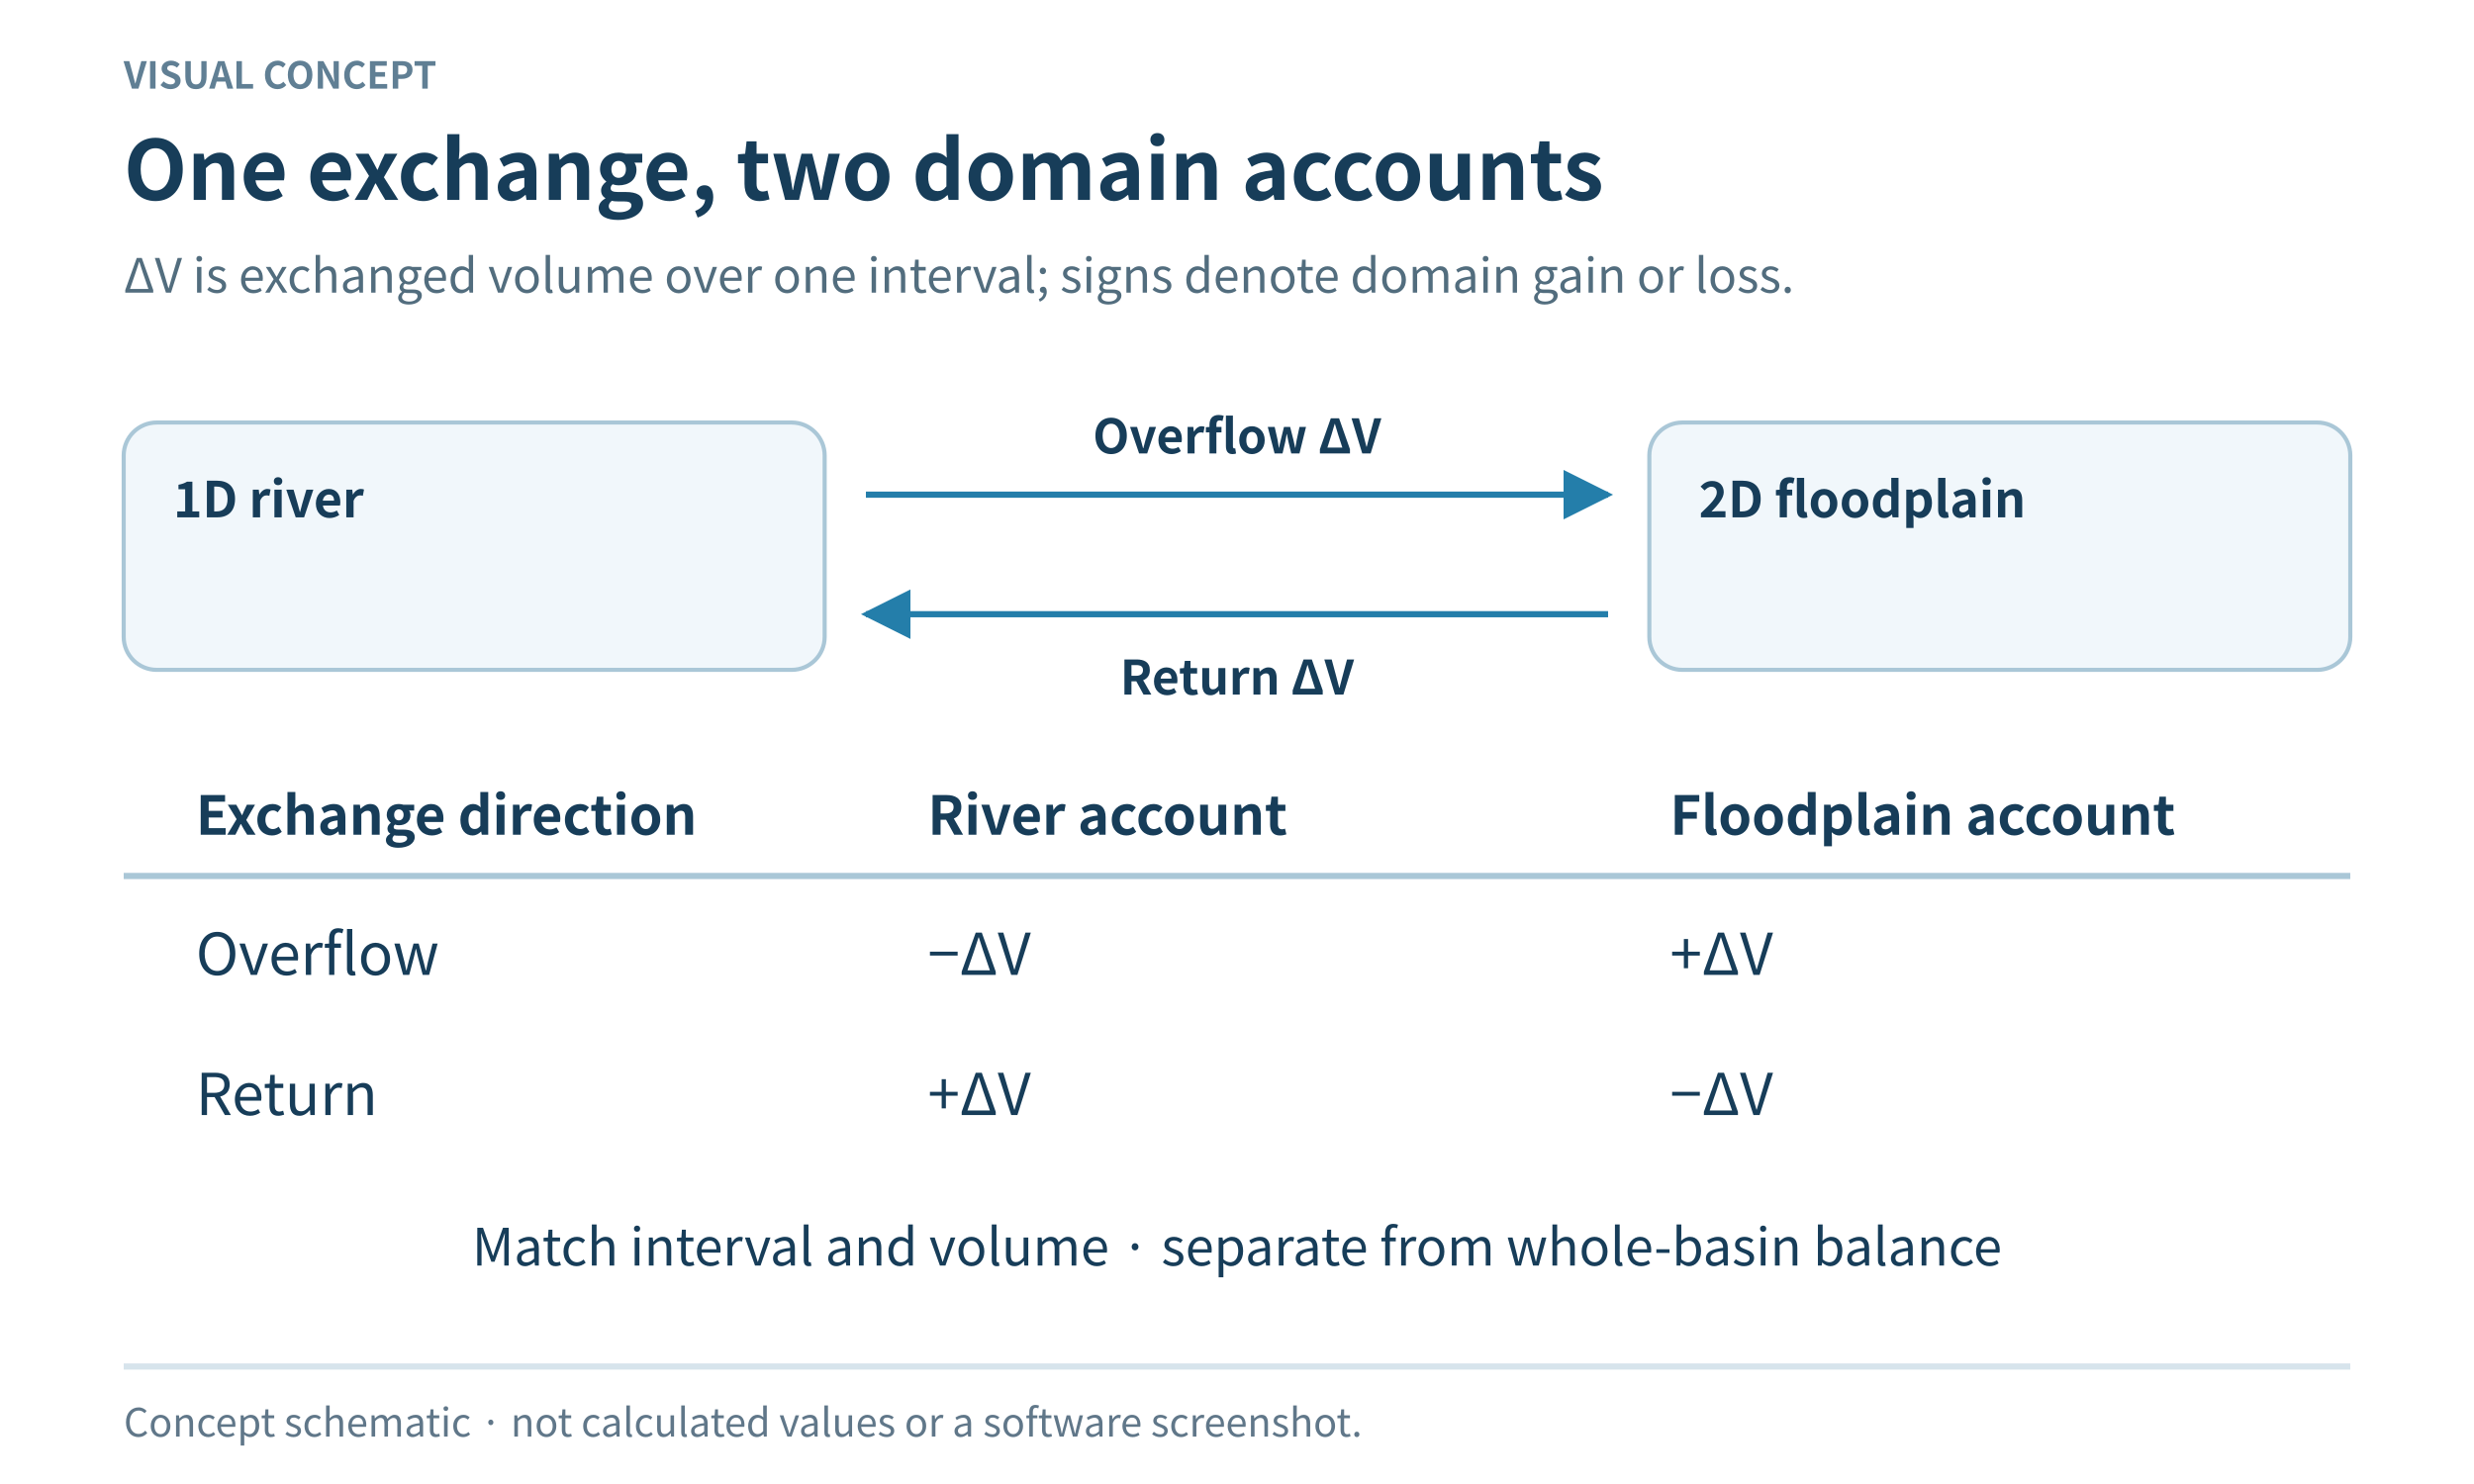
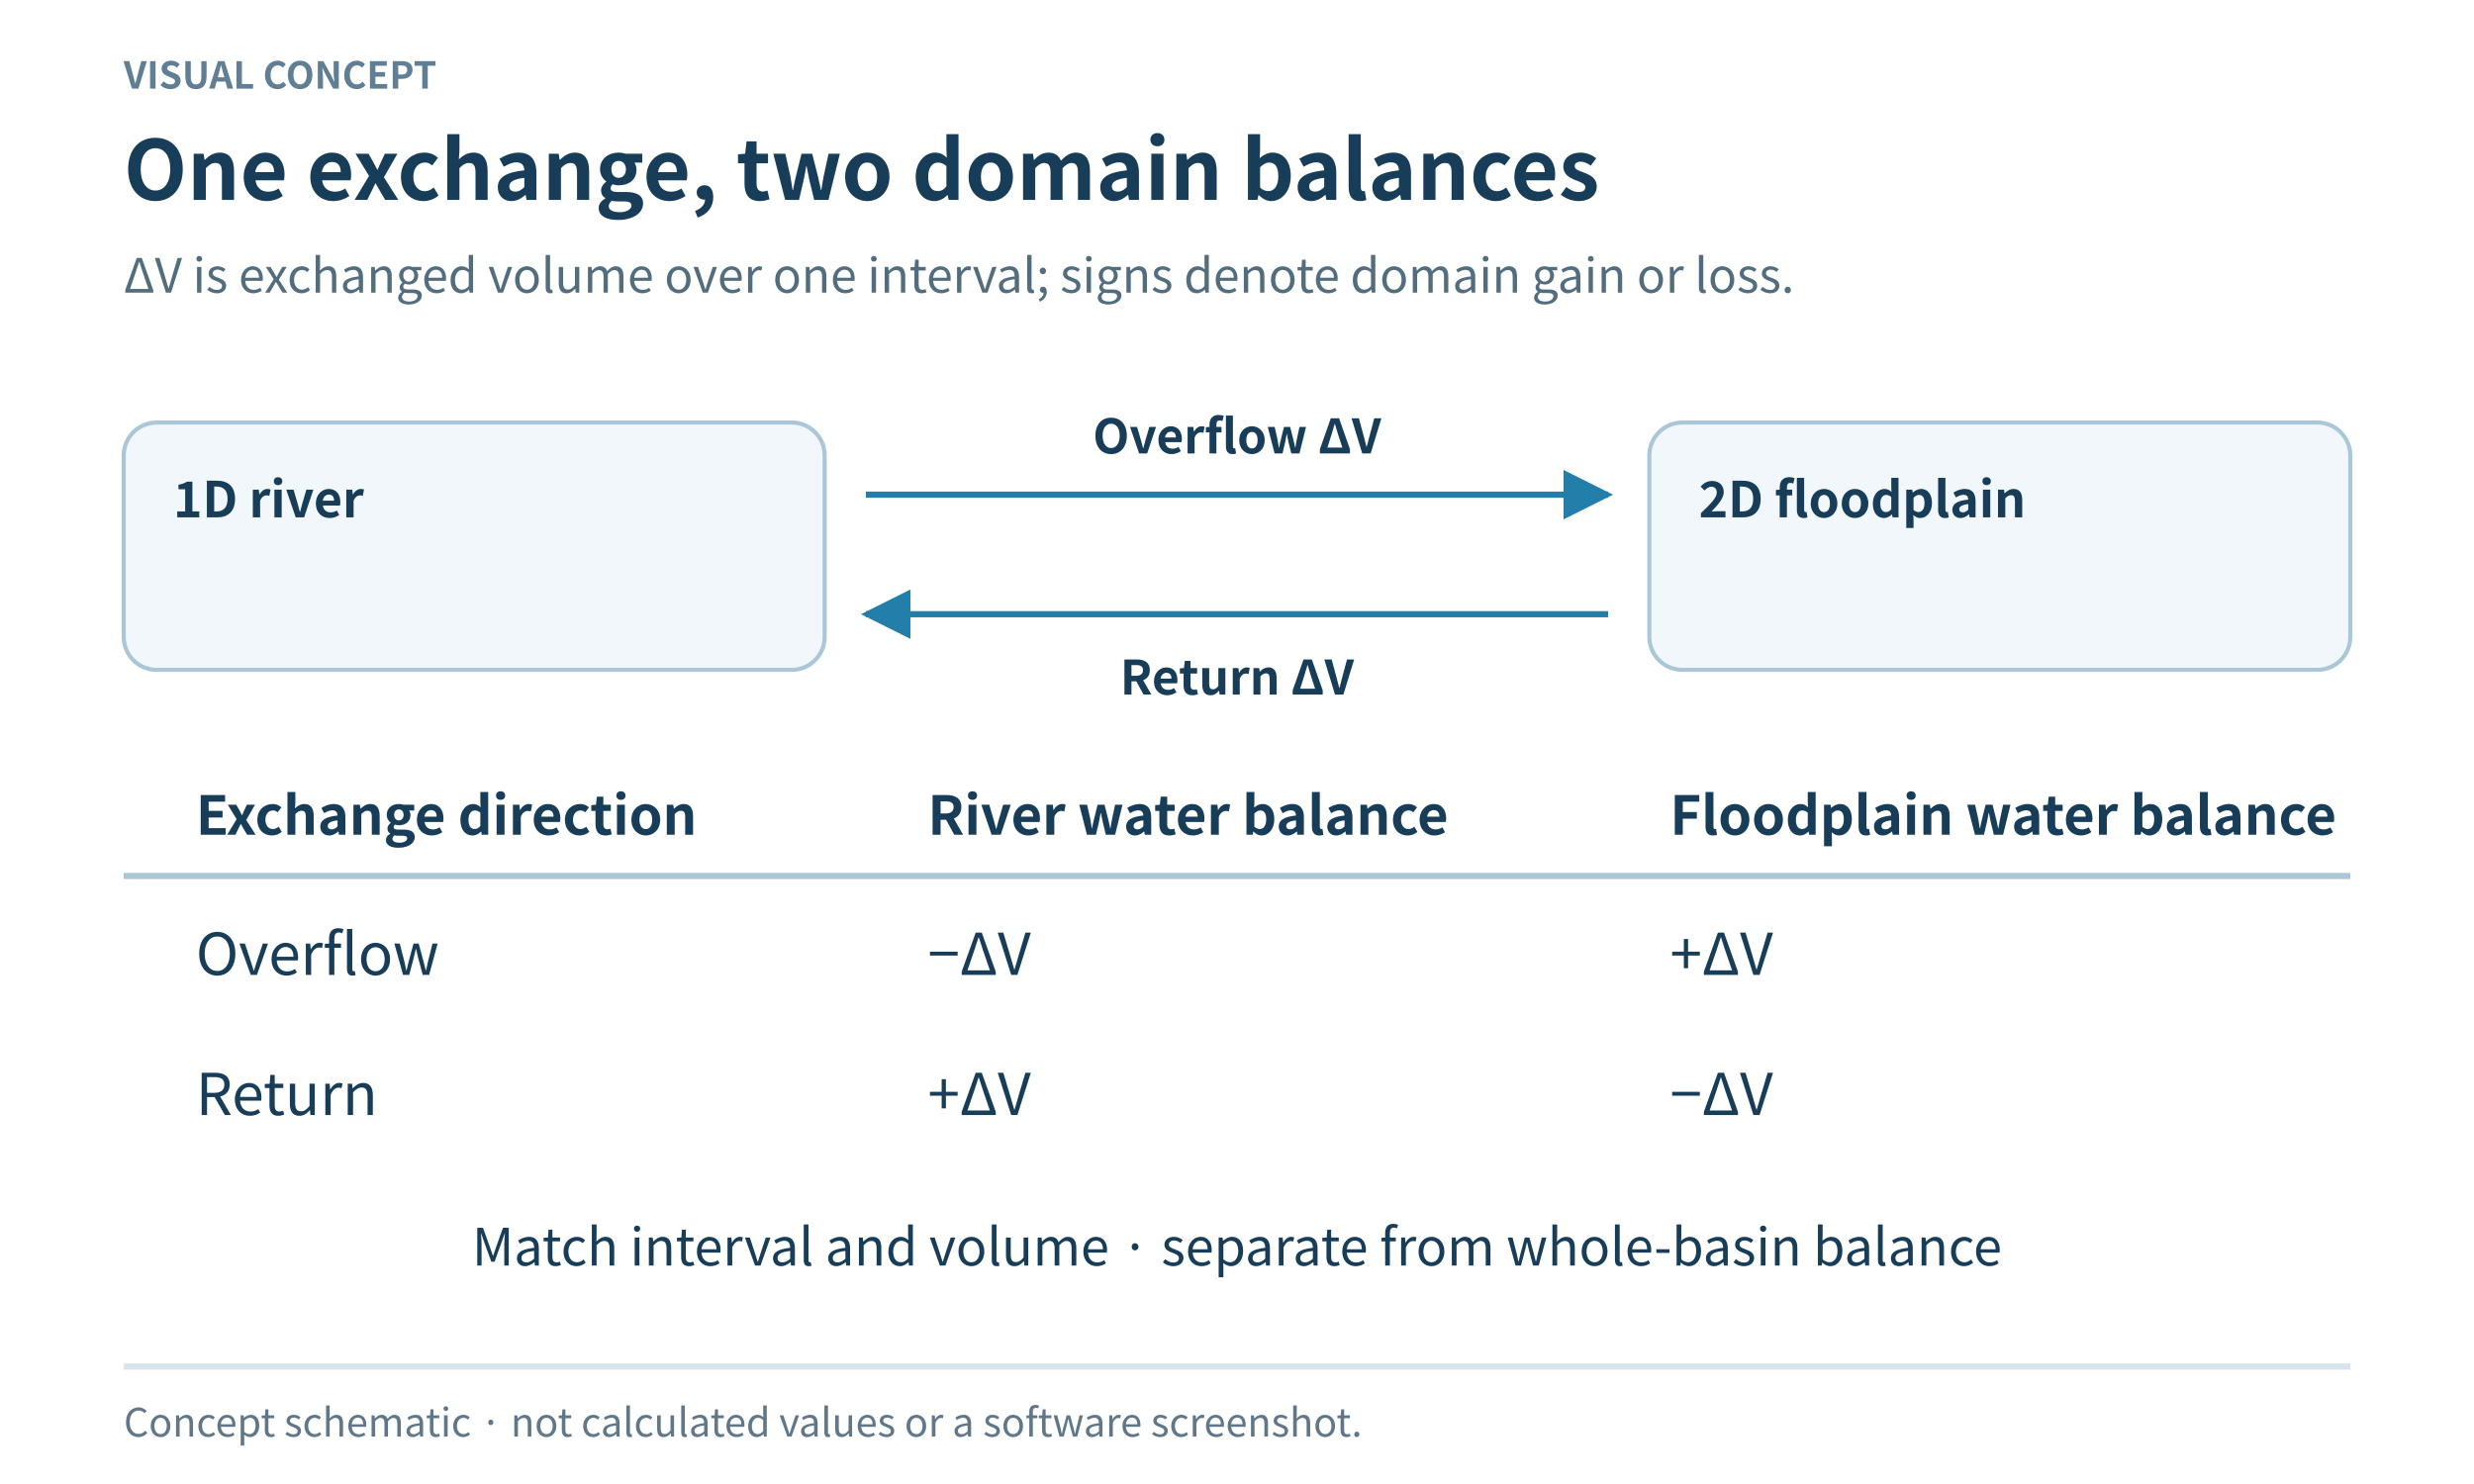
<svg xmlns="http://www.w3.org/2000/svg" width="1200" height="720" viewBox="0 0 1200 720" role="img" aria-labelledby="title desc">
  <defs>
    <marker id="arrow" viewBox="0 0 10 10" refX="9" refY="5" markerWidth="8" markerHeight="8" orient="auto-start-reverse">
      <path d="M0 0 10 5 0 10Z" fill="#247eaa" />
    </marker>
    <pattern id="missing" width="12" height="12" patternUnits="userSpaceOnUse">
      <path d="M-3 3 3-3 M0 12 12 0 M9 15 15 9" stroke="#b2bdc5" stroke-width="2" />
    </pattern>
  </defs>
  <rect width="1200" height="720" fill="#fff" />
  <g font-family="Noto Sans CJK KR,Noto Sans KR,Malgun Gothic,Arial,sans-serif">
    <text x="60" y="43" font-size="18" font-weight="600" text-anchor="start" fill="#607f94">VISUAL CONCEPT</text>
-     <text x="60" y="97" font-size="40" font-weight="700" text-anchor="start" fill="#173d59">One exchange, two domain accounts</text>
+     <text x="60" y="97" font-size="40" font-weight="700" text-anchor="start" fill="#173d59">One exchange, two domain balances</text>
    <text x="60" y="142" font-size="23" font-weight="400" text-anchor="start" fill="#526d7e">ΔV is exchanged volume over one interval; signs denote domain gain or loss.</text>
    <rect x="60" y="205" width="340" height="120" rx="16" fill="#f1f7fb" stroke="#aac7d7" stroke-width="2" />
    <text x="84" y="251" font-size="24" font-weight="700" text-anchor="start" fill="#173d59">1D river</text>
    <rect x="800" y="205" width="340" height="120" rx="16" fill="#f1f7fb" stroke="#aac7d7" stroke-width="2" />
    <text x="824" y="251" font-size="24" font-weight="700" text-anchor="start" fill="#173d59">2D floodplain</text>
    <line x1="420" y1="240" x2="780" y2="240" stroke="#247eaa" stroke-width="3" marker-end="url(#arrow)" />
    <text x="600" y="220" font-size="23" font-weight="600" text-anchor="middle" fill="#173d59">Overflow ΔV</text>
    <line x1="780" y1="298" x2="420" y2="298" stroke="#247eaa" stroke-width="3" marker-end="url(#arrow)" />
    <text x="600" y="337" font-size="23" font-weight="600" text-anchor="middle" fill="#173d59">Return ΔV</text>
    <text x="95" y="405" font-size="26" font-weight="700" text-anchor="start" fill="#173d59">Exchange direction</text>
-     <text x="450" y="405" font-size="26" font-weight="700" text-anchor="start" fill="#173d59">River account</text>
-     <text x="810" y="405" font-size="26" font-weight="700" text-anchor="start" fill="#173d59">Floodplain account</text>
+     <text x="450" y="405" font-size="26" font-weight="700" text-anchor="start" fill="#173d59">River water balance</text>
+     <text x="810" y="405" font-size="26" font-weight="700" text-anchor="start" fill="#173d59">Floodplain water balance</text>
    <text x="95" y="473" font-size="28" font-weight="400" text-anchor="start" fill="#173d59">Overflow</text>
    <text x="450" y="473" font-size="28" font-weight="400" text-anchor="start" fill="#173d59">−ΔV</text>
    <text x="810" y="473" font-size="28" font-weight="400" text-anchor="start" fill="#173d59">+ΔV</text>
    <text x="95" y="541" font-size="28" font-weight="400" text-anchor="start" fill="#173d59">Return</text>
    <text x="450" y="541" font-size="28" font-weight="400" text-anchor="start" fill="#173d59">+ΔV</text>
    <text x="810" y="541" font-size="28" font-weight="400" text-anchor="start" fill="#173d59">−ΔV</text>
    <line x1="60" y1="425" x2="1140" y2="425" stroke="#aac7d7" stroke-width="3" />
    <text x="600" y="614" font-size="25" font-weight="500" text-anchor="middle" fill="#173d59">Match interval and volume · separate from whole-basin balance</text>
    <line x1="60" y1="663" x2="1140" y2="663" stroke="#d7e4ec" stroke-width="3" />
    <text x="60" y="697" font-size="19" font-weight="400" text-anchor="start" fill="#607789">Concept schematic · not calculated values or a software screenshot.</text>
  </g>
</svg>
